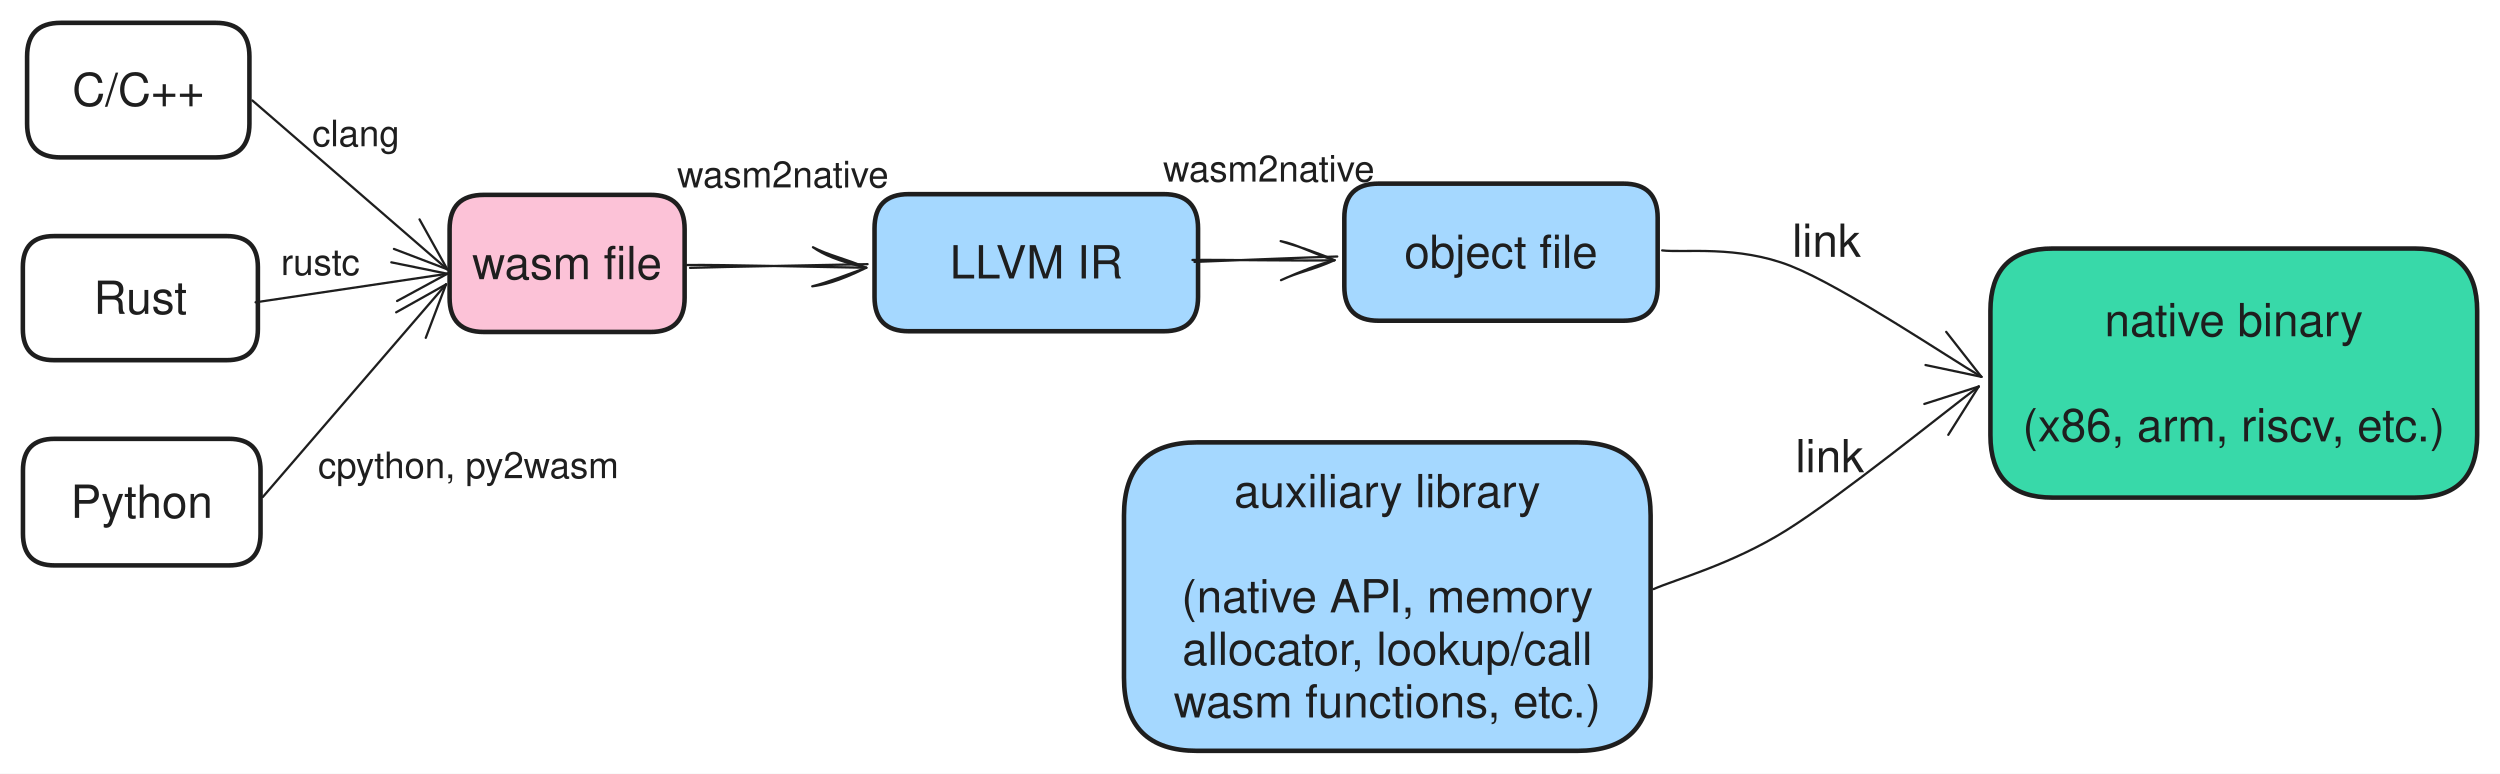
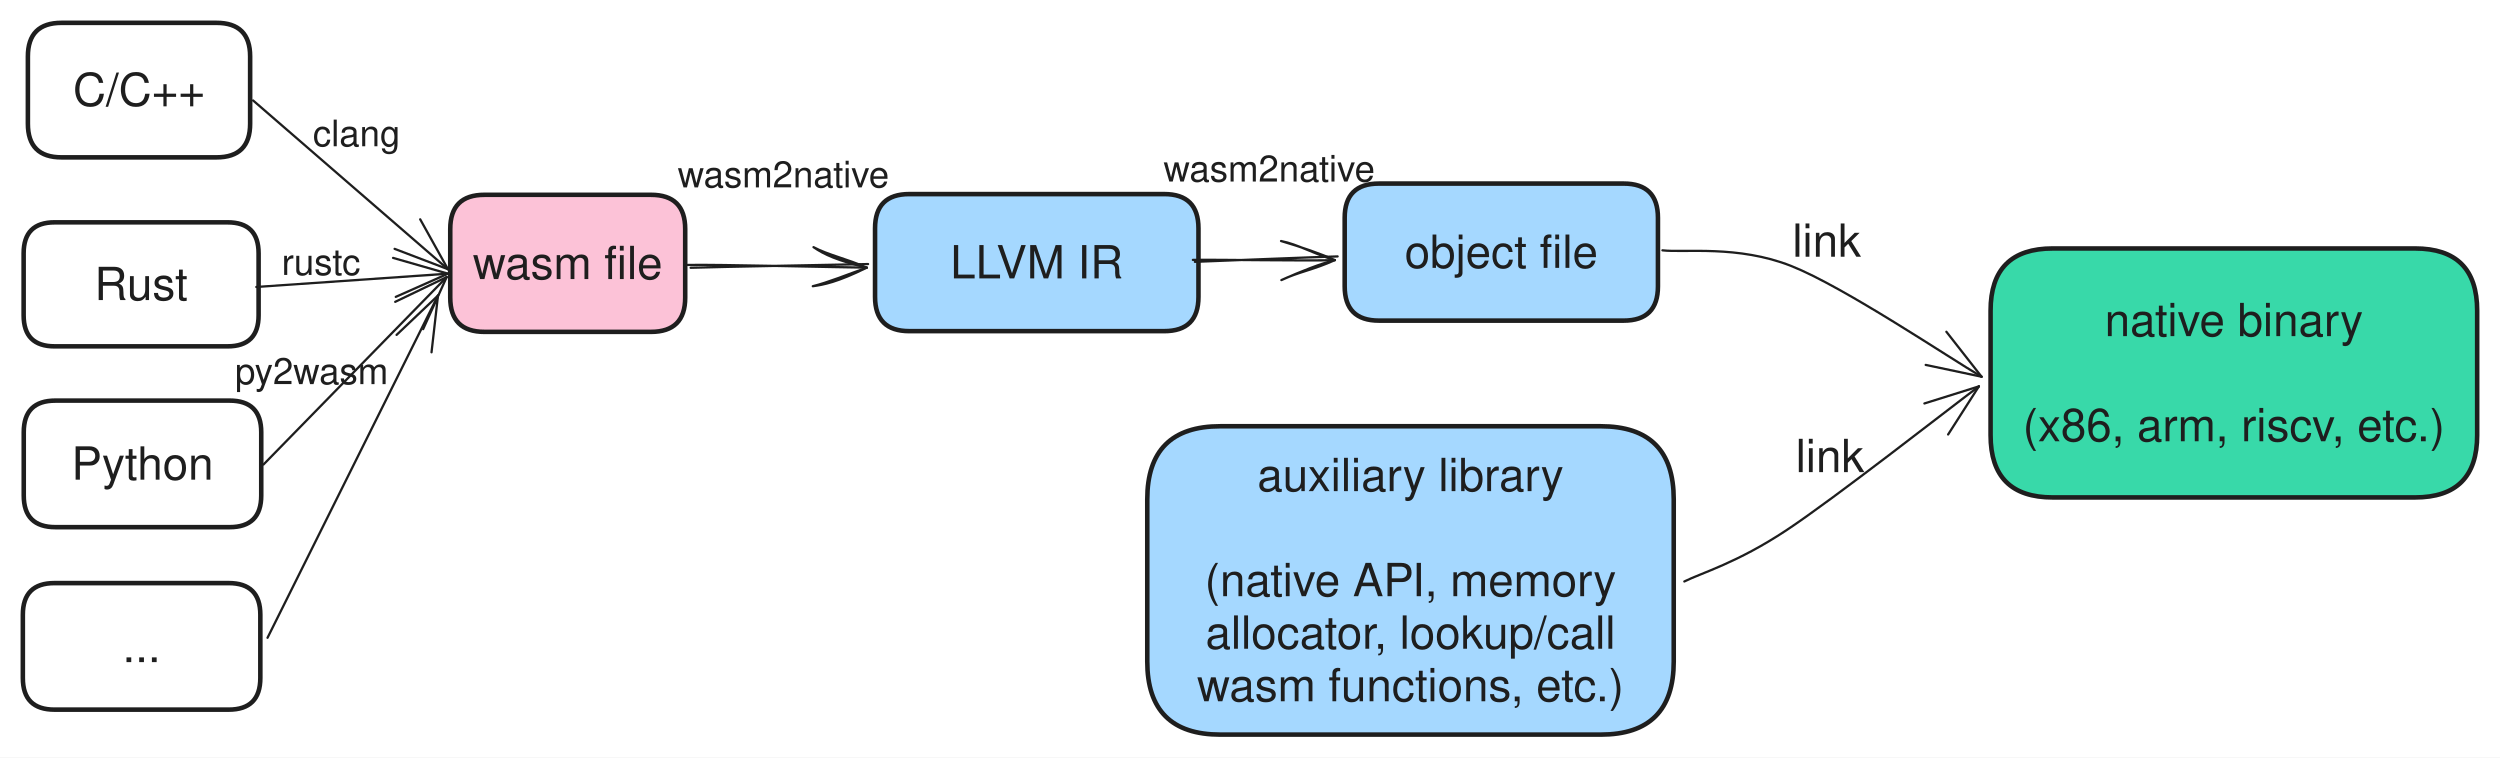
- <svg xmlns="http://www.w3.org/2000/svg" version="1.1" viewBox="0 0 1094.111 338.603" width="1094.111" height="338.603">
+ <svg xmlns="http://www.w3.org/2000/svg" version="1.1" viewBox="0 0 1094.461 331.603" width="1094.461" height="331.603">
  <defs>
    <style class="style-fonts">
      @font-face {
        font-family: "Virgil";
        src: url("https://excalidraw.com/Virgil.woff2");
      }
      @font-face {
        font-family: "Cascadia";
        src: url("https://excalidraw.com/Cascadia.woff2");
      }
      @font-face {
        font-family: "Assistant";
        src: url("https://excalidraw.com/Assistant-Regular.woff2");
      }
    </style>
  </defs>
-   <rect x="0" y="0" width="1094.111" height="338.603" fill="#ffffff" />
-   <g stroke-linecap="round" transform="translate(196.762 85.28578) rotate(0 51.42857 30)">
+   <rect x="0" y="0" width="1094.461" height="331.603" fill="#ffffff" />
+   <g stroke-linecap="round" transform="translate(197.1115 85.28578) rotate(0 51.42857 30)">
    <path d="M15 0 C33.8 0, 52.6 0, 87.86 0 C97.86 0, 102.86 5, 102.86 15 C102.86 25.41, 102.86 35.82, 102.86 45 C102.86 55, 97.86 60, 87.86 60 C69.03 60, 50.19 60, 15 60 C5 60, 0 55, 0 45 C0 36.03, 0 27.06, 0 15 C0 5, 5 0, 15 0" stroke="none" stroke-width="0" fill="#fcc2d7" />
    <path d="M15 0 C38.4 0, 61.8 0, 87.86 0 M15 0 C40.73 0, 66.47 0, 87.86 0 M87.86 0 C97.86 0, 102.86 5, 102.86 15 M87.86 0 C97.86 0, 102.86 5, 102.86 15 M102.86 15 C102.86 22.31, 102.86 29.62, 102.86 45 M102.86 15 C102.86 21.42, 102.86 27.83, 102.86 45 M102.86 45 C102.86 55, 97.86 60, 87.86 60 M102.86 45 C102.86 55, 97.86 60, 87.86 60 M87.86 60 C71.06 60, 54.27 60, 15 60 M87.86 60 C61.95 60, 36.04 60, 15 60 M15 60 C5 60, 0 55, 0 45 M15 60 C5 60, 0 55, 0 45 M0 45 C0 34.26, 0 23.52, 0 15 M0 45 C0 35.42, 0 25.84, 0 15 M0 15 C0 5, 5 0, 15 0 M0 15 C0 5, 5 0, 15 0" stroke="#1e1e1e" stroke-width="2" fill="none" />
  </g>
-   <g transform="translate(206.5158 103.7858) rotate(0 41.6748 11.5)">
+   <g transform="translate(206.8653 103.7858) rotate(0 41.6748 11.5)">
    <text x="41.675" y="18.4" font-family="Helvetica, Segoe UI Emoji" font-size="20px" fill="#1e1e1e" text-anchor="middle" style="white-space: pre;" direction="ltr" dominant-baseline="alphabetic">wasm file</text>
  </g>
-   <g stroke-linecap="round" transform="translate(491.9047 193.6031) rotate(0 115.2381 67.5)">
+   <g stroke-linecap="round" transform="translate(502.2542 186.6031) rotate(0 115.2381 67.5)">
    <path d="M32 0 C77.48 0, 122.97 0, 198.48 0 C219.81 0, 230.48 10.67, 230.48 32 C230.48 56.98, 230.48 81.96, 230.48 103 C230.48 124.33, 219.81 135, 198.48 135 C147.24 135, 96.01 135, 32 135 C10.67 135, 0 124.33, 0 103 C0 77.91, 0 52.83, 0 32 C0 10.67, 10.67 0, 32 0" stroke="none" stroke-width="0" fill="#a5d8ff" />
    <path d="M32 0 C81.15 0, 130.3 0, 198.48 0 M32 0 C65.56 0, 99.13 0, 198.48 0 M198.48 0 C219.81 0, 230.48 10.67, 230.48 32 M198.48 0 C219.81 0, 230.48 10.67, 230.48 32 M230.48 32 C230.48 55.13, 230.48 78.27, 230.48 103 M230.48 32 C230.48 48.39, 230.48 64.79, 230.48 103 M230.48 103 C230.48 124.33, 219.81 135, 198.48 135 M230.48 103 C230.48 124.33, 219.81 135, 198.48 135 M198.48 135 C140.35 135, 82.22 135, 32 135 M198.48 135 C136.86 135, 75.25 135, 32 135 M32 135 C10.67 135, 0 124.33, 0 103 M32 135 C10.67 135, 0 124.33, 0 103 M0 103 C0 85.56, 0 68.11, 0 32 M0 103 C0 80.74, 0 58.48, 0 32 M0 32 C0 10.67, 10.67 0, 32 0 M0 32 C0 10.67, 10.67 0, 32 0" stroke="#1e1e1e" stroke-width="2" fill="none" />
  </g>
-   <g transform="translate(510.4436 203.6031) rotate(0 96.69922 57.5)">
+   <g transform="translate(520.7931 196.6031) rotate(0 96.69922 57.5)">
    <text x="96.699" y="18.4" font-family="Helvetica, Segoe UI Emoji" font-size="20px" fill="#1e1e1e" text-anchor="middle" style="white-space: pre;" direction="ltr" dominant-baseline="alphabetic">auxiliary library</text>
    <text x="96.699" y="41.4" font-family="Helvetica, Segoe UI Emoji" font-size="20px" fill="#1e1e1e" text-anchor="middle" style="white-space: pre;" direction="ltr" dominant-baseline="alphabetic" />
    <text x="96.699" y="64.4" font-family="Helvetica, Segoe UI Emoji" font-size="20px" fill="#1e1e1e" text-anchor="middle" style="white-space: pre;" direction="ltr" dominant-baseline="alphabetic">(native API, memory </text>
    <text x="96.699" y="87.4" font-family="Helvetica, Segoe UI Emoji" font-size="20px" fill="#1e1e1e" text-anchor="middle" style="white-space: pre;" direction="ltr" dominant-baseline="alphabetic"> allocator, lookup/call </text>
    <text x="96.699" y="110.4" font-family="Helvetica, Segoe UI Emoji" font-size="20px" fill="#1e1e1e" text-anchor="middle" style="white-space: pre;" direction="ltr" dominant-baseline="alphabetic"> wasm functions, etc.)</text>
  </g>
-   <g stroke-linecap="round" transform="translate(588.3333 80.36508) rotate(0 68.57147 30)">
+   <g stroke-linecap="round" transform="translate(588.6828 80.36508) rotate(0 68.57147 30)">
    <path d="M15 0 C38.54 0, 62.08 0, 122.14 0 C132.14 0, 137.14 5, 137.14 15 C137.14 25.6, 137.14 36.2, 137.14 45 C137.14 55, 132.14 60, 122.14 60 C88.26 60, 54.37 60, 15 60 C5 60, 0 55, 0 45 C0 34.21, 0 23.42, 0 15 C0 5, 5 0, 15 0" stroke="none" stroke-width="0" fill="#a5d8ff" />
    <path d="M15 0 C52.76 0, 90.52 0, 122.14 0 M15 0 C46.33 0, 77.65 0, 122.14 0 M122.14 0 C132.14 0, 137.14 5, 137.14 15 M122.14 0 C132.14 0, 137.14 5, 137.14 15 M137.14 15 C137.14 21.75, 137.14 28.5, 137.14 45 M137.14 15 C137.14 25.4, 137.14 35.79, 137.14 45 M137.14 45 C137.14 55, 132.14 60, 122.14 60 M137.14 45 C137.14 55, 132.14 60, 122.14 60 M122.14 60 C96.04 60, 69.94 60, 15 60 M122.14 60 C80.61 60, 39.07 60, 15 60 M15 60 C5 60, 0 55, 0 45 M15 60 C5 60, 0 55, 0 45 M0 45 C0 34.24, 0 23.48, 0 15 M0 45 C0 34.55, 0 24.11, 0 15 M0 15 C0 5, 5 0, 15 0 M0 15 C0 5, 5 0, 15 0" stroke="#1e1e1e" stroke-width="2" fill="none" />
  </g>
-   <g transform="translate(614.6587 98.86508) rotate(0 42.24609 11.5)">
+   <g transform="translate(615.0082 98.86508) rotate(0 42.24609 11.5)">
    <text x="42.246" y="18.4" font-family="Helvetica, Segoe UI Emoji" font-size="20px" fill="#1e1e1e" text-anchor="middle" style="white-space: pre;" direction="ltr" dominant-baseline="alphabetic">object file</text>
  </g>
  <g stroke-linecap="round">
-     <g transform="translate(723.6943 257.811) rotate(0 71.14275 -44.32997)">
-       <path d="M0 0 C9.66 -4.27, 34.25 -10.86, 57.96 -25.64 C81.68 -40.42, 128.23 -78.16, 142.29 -88.66 M0 0 C9.66 -4.27, 34.25 -10.86, 57.96 -25.64 C81.68 -40.42, 128.23 -78.16, 142.29 -88.66" stroke="#1e1e1e" stroke-width="1" fill="none" />
-     </g>
-     <g transform="translate(723.6943 257.811) rotate(0 71.14275 -44.32997)">
-       <path d="M128.96 -67.51 C132.21 -72.66, 135.45 -77.81, 142.29 -88.66 M128.96 -67.51 C131.81 -72.03, 134.66 -76.55, 142.29 -88.66" stroke="#1e1e1e" stroke-width="1" fill="none" />
-     </g>
-     <g transform="translate(723.6943 257.811) rotate(0 71.14275 -44.32997)">
-       <path d="M118.48 -81.02 C124.28 -82.88, 130.08 -84.74, 142.29 -88.66 M118.48 -81.02 C123.57 -82.66, 128.66 -84.29, 142.29 -88.66" stroke="#1e1e1e" stroke-width="1" fill="none" />
-     </g>
-   </g>
-   <mask />
-   <g stroke-linecap="round" transform="translate(871.0952 108.7698) rotate(0 106.5079 54.5)">
+     <g transform="translate(737.3771 254.5586) rotate(0 64.47608 -42.70379)">
+       <path d="M0 0 C7.44 -3.73, 23.14 -8.15, 44.63 -22.39 C66.12 -36.62, 114.9 -74.9, 128.95 -85.41 M0 0 C7.44 -3.73, 23.14 -8.15, 44.63 -22.39 C66.12 -36.62, 114.9 -74.9, 128.95 -85.41" stroke="#1e1e1e" stroke-width="1" fill="none" />
+     </g>
+     <g transform="translate(737.3771 254.5586) rotate(0 64.47608 -42.70379)">
+       <path d="M115.48 -64.35 C118.76 -69.48, 122.04 -74.61, 128.95 -85.41 M115.48 -64.35 C118.36 -68.85, 121.24 -73.35, 128.95 -85.41" stroke="#1e1e1e" stroke-width="1" fill="none" />
+     </g>
+     <g transform="translate(737.3771 254.5586) rotate(0 64.47608 -42.70379)">
+       <path d="M105.1 -77.93 C110.91 -79.76, 116.72 -81.58, 128.95 -85.41 M105.1 -77.93 C110.2 -79.53, 115.3 -81.13, 128.95 -85.41" stroke="#1e1e1e" stroke-width="1" fill="none" />
+     </g>
+   </g>
+   <mask />
+   <g stroke-linecap="round" transform="translate(871.4447 108.7698) rotate(0 106.5079 54.5)">
    <path d="M27.25 0 C82.25 0, 137.25 0, 185.77 0 C203.93 0, 213.02 9.08, 213.02 27.25 C213.02 41.34, 213.02 55.42, 213.02 81.75 C213.02 99.92, 203.93 109, 185.77 109 C138.38 109, 91 109, 27.25 109 C9.08 109, 0 99.92, 0 81.75 C0 69.53, 0 57.32, 0 27.25 C0 9.08, 9.08 0, 27.25 0" stroke="none" stroke-width="0" fill="#38d9a9" />
    <path d="M27.25 0 C73.6 0, 119.94 0, 185.77 0 M27.25 0 C84.88 0, 142.52 0, 185.77 0 M185.77 0 C203.93 0, 213.02 9.08, 213.02 27.25 M185.77 0 C203.93 0, 213.02 9.08, 213.02 27.25 M213.02 27.25 C213.02 46.14, 213.02 65.02, 213.02 81.75 M213.02 27.25 C213.02 47.34, 213.02 67.43, 213.02 81.75 M213.02 81.75 C213.02 99.92, 203.93 109, 185.77 109 M213.02 81.75 C213.02 99.92, 203.93 109, 185.77 109 M185.77 109 C124.31 109, 62.86 109, 27.25 109 M185.77 109 C148.67 109, 111.57 109, 27.25 109 M27.25 109 C9.08 109, 0 99.92, 0 81.75 M27.25 109 C9.08 109, 0 99.92, 0 81.75 M0 81.75 C0 62.77, 0 43.8, 0 27.25 M0 81.75 C0 68.88, 0 56, 0 27.25 M0 27.25 C0 9.08, 9.08 0, 27.25 0 M0 27.25 C0 9.08, 9.08 0, 27.25 0" stroke="#1e1e1e" stroke-width="2" fill="none" />
  </g>
-   <g transform="translate(885.0006 128.7698) rotate(0 92.60254 34.5)">
+   <g transform="translate(885.35 128.7698) rotate(0 92.60254 34.5)">
    <text x="92.603" y="18.4" font-family="Helvetica, Segoe UI Emoji" font-size="20px" fill="#1e1e1e" text-anchor="middle" style="white-space: pre;" direction="ltr" dominant-baseline="alphabetic">native binary</text>
    <text x="92.603" y="41.4" font-family="Helvetica, Segoe UI Emoji" font-size="20px" fill="#1e1e1e" text-anchor="middle" style="white-space: pre;" direction="ltr" dominant-baseline="alphabetic" />
    <text x="92.603" y="64.4" font-family="Helvetica, Segoe UI Emoji" font-size="20px" fill="#1e1e1e" text-anchor="middle" style="white-space: pre;" direction="ltr" dominant-baseline="alphabetic">(x86, arm, riscv, etc.)</text>
  </g>
  <g stroke-linecap="round">
-     <g transform="translate(727.4445 109.5909) rotate(0 69.85712 27.66343)">
+     <g transform="translate(727.794 109.5909) rotate(0 69.85712 27.66343)">
      <path d="M0 0 C9.39 1.14, 33.06 -2.38, 56.34 6.84 C79.63 16.06, 125.82 47.25, 139.71 55.33 M0 0 C9.39 1.14, 33.06 -2.38, 56.34 6.84 C79.63 16.06, 125.82 47.25, 139.71 55.33" stroke="#1e1e1e" stroke-width="1" fill="none" />
    </g>
-     <g transform="translate(727.4445 109.5909) rotate(0 69.85712 27.66343)">
+     <g transform="translate(727.794 109.5909) rotate(0 69.85712 27.66343)">
      <path d="M115.25 50.16 C123.22 51.85, 131.19 53.53, 139.71 55.33 M115.25 50.16 C120.9 51.35, 126.55 52.55, 139.71 55.33" stroke="#1e1e1e" stroke-width="1" fill="none" />
    </g>
-     <g transform="translate(727.4445 109.5909) rotate(0 69.85712 27.66343)">
+     <g transform="translate(727.794 109.5909) rotate(0 69.85712 27.66343)">
      <path d="M124.3 35.65 C129.32 42.06, 134.34 48.47, 139.71 55.33 M124.3 35.65 C127.86 40.19, 131.42 44.74, 139.71 55.33" stroke="#1e1e1e" stroke-width="1" fill="none" />
    </g>
  </g>
  <mask />
-   <g stroke-linecap="round" transform="translate(11.85714 10) rotate(0 48.65079 29.44445)">
+   <g stroke-linecap="round" transform="translate(12.2066 10) rotate(0 48.65079 29.44445)">
    <path d="M14.72 0 C39.06 0, 63.4 0, 82.58 0 C92.39 0, 97.3 4.91, 97.3 14.72 C97.3 25.56, 97.3 36.4, 97.3 44.17 C97.3 53.98, 92.39 58.89, 82.58 58.89 C67.67 58.89, 52.76 58.89, 14.72 58.89 C4.91 58.89, 0 53.98, 0 44.17 C0 33.76, 0 23.35, 0 14.72 C0 4.91, 4.91 0, 14.72 0" stroke="none" stroke-width="0" fill="#ffffff" />
    <path d="M14.72 0 C37.42 0, 60.12 0, 82.58 0 M14.72 0 C39.84 0, 64.96 0, 82.58 0 M82.58 0 C92.39 0, 97.3 4.91, 97.3 14.72 M82.58 0 C92.39 0, 97.3 4.91, 97.3 14.72 M97.3 14.72 C97.3 25.1, 97.3 35.48, 97.3 44.17 M97.3 14.72 C97.3 23.33, 97.3 31.94, 97.3 44.17 M97.3 44.17 C97.3 53.98, 92.39 58.89, 82.58 58.89 M97.3 44.17 C97.3 53.98, 92.39 58.89, 82.58 58.89 M82.58 58.89 C67.32 58.89, 52.05 58.89, 14.72 58.89 M82.58 58.89 C59.07 58.89, 35.55 58.89, 14.72 58.89 M14.72 58.89 C4.91 58.89, 0 53.98, 0 44.17 M14.72 58.89 C4.91 58.89, 0 53.98, 0 44.17 M0 44.17 C0 36.99, 0 29.82, 0 14.72 M0 44.17 C0 32.75, 0 21.34, 0 14.72 M0 14.72 C0 4.91, 4.91 0, 14.72 0 M0 14.72 C0 4.91, 4.91 0, 14.72 0" stroke="#1e1e1e" stroke-width="2" fill="none" />
  </g>
-   <g transform="translate(31.60656 27.94445) rotate(0 28.90137 11.5)">
+   <g transform="translate(31.95602 27.94445) rotate(0 28.90137 11.5)">
    <text x="28.901" y="18.4" font-family="Helvetica, Segoe UI Emoji" font-size="20px" fill="#1e1e1e" text-anchor="middle" style="white-space: pre;" direction="ltr" dominant-baseline="alphabetic">C/C++</text>
  </g>
-   <g stroke-linecap="round" transform="translate(10 103.3333) rotate(0 51.42857 27.14288)">
+   <g stroke-linecap="round" transform="translate(10.34946 97.3333) rotate(0 51.42857 27.14288)">
    <path d="M13.57 0 C38.09 0, 62.61 0, 89.29 0 C98.33 0, 102.86 4.52, 102.86 13.57 C102.86 22.17, 102.86 30.77, 102.86 40.71 C102.86 49.76, 98.33 54.29, 89.29 54.29 C64.47 54.29, 39.66 54.29, 13.57 54.29 C4.52 54.29, 0 49.76, 0 40.71 C0 35.23, 0 29.74, 0 13.57 C0 4.52, 4.52 0, 13.57 0" stroke="none" stroke-width="0" fill="#ffffff" />
    <path d="M13.57 0 C32.19 0, 50.81 0, 89.29 0 M13.57 0 C38.37 0, 63.16 0, 89.29 0 M89.29 0 C98.33 0, 102.86 4.52, 102.86 13.57 M89.29 0 C98.33 0, 102.86 4.52, 102.86 13.57 M102.86 13.57 C102.86 21.46, 102.86 29.34, 102.86 40.71 M102.86 13.57 C102.86 23.18, 102.86 32.78, 102.86 40.71 M102.86 40.71 C102.86 49.76, 98.33 54.29, 89.29 54.29 M102.86 40.71 C102.86 49.76, 98.33 54.29, 89.29 54.29 M89.29 54.29 C70.24 54.29, 51.2 54.29, 13.57 54.29 M89.29 54.29 C59.26 54.29, 29.23 54.29, 13.57 54.29 M13.57 54.29 C4.52 54.29, 0 49.76, 0 40.71 M13.57 54.29 C4.52 54.29, 0 49.76, 0 40.71 M0 40.71 C0 31.65, 0 22.58, 0 13.57 M0 40.71 C0 35.15, 0 29.59, 0 13.57 M0 13.57 C0 4.52, 4.52 0, 13.57 0 M0 13.57 C0 4.52, 4.52 0, 13.57 0" stroke="#1e1e1e" stroke-width="2" fill="none" />
  </g>
-   <g transform="translate(40.86705 118.9762) rotate(0 20.56152 11.5)">
+   <g transform="translate(41.21651 112.9762) rotate(0 20.56152 11.5)">
    <text x="20.562" y="18.4" font-family="Helvetica, Segoe UI Emoji" font-size="20px" fill="#1e1e1e" text-anchor="middle" style="white-space: pre;" direction="ltr" dominant-baseline="alphabetic">Rust</text>
  </g>
-   <g stroke-linecap="round" transform="translate(10.04768 192.0476) rotate(0 51.98412 27.69845)">
+   <g stroke-linecap="round" transform="translate(10.39714 175.3809) rotate(0 51.98412 27.69845)">
    <path d="M13.85 0 C36.02 0, 58.2 0, 90.12 0 C99.35 0, 103.97 4.62, 103.97 13.85 C103.97 21.84, 103.97 29.84, 103.97 41.55 C103.97 50.78, 99.35 55.4, 90.12 55.4 C71.74 55.4, 53.36 55.4, 13.85 55.4 C4.62 55.4, 0 50.78, 0 41.55 C0 34.55, 0 27.56, 0 13.85 C0 4.62, 4.62 0, 13.85 0" stroke="none" stroke-width="0" fill="#ffffff" />
    <path d="M13.85 0 C35.98 0, 58.12 0, 90.12 0 M13.85 0 C31.66 0, 49.47 0, 90.12 0 M90.12 0 C99.35 0, 103.97 4.62, 103.97 13.85 M90.12 0 C99.35 0, 103.97 4.62, 103.97 13.85 M103.97 13.85 C103.97 23.77, 103.97 33.7, 103.97 41.55 M103.97 13.85 C103.97 22.84, 103.97 31.83, 103.97 41.55 M103.97 41.55 C103.97 50.78, 99.35 55.4, 90.12 55.4 M103.97 41.55 C103.97 50.78, 99.35 55.4, 90.12 55.4 M90.12 55.4 C62.84 55.4, 35.55 55.4, 13.85 55.4 M90.12 55.4 C60.64 55.4, 31.15 55.4, 13.85 55.4 M13.85 55.4 C4.62 55.4, 0 50.78, 0 41.55 M13.85 55.4 C4.62 55.4, 0 50.78, 0 41.55 M0 41.55 C0 31.22, 0 20.89, 0 13.85 M0 41.55 C0 34.7, 0 27.85, 0 13.85 M0 13.85 C0 4.62, 4.62 0, 13.85 0 M0 13.85 C0 4.62, 4.62 0, 13.85 0" stroke="#1e1e1e" stroke-width="2" fill="none" />
  </g>
-   <g transform="translate(30.89898 208.246) rotate(0 31.13281 11.5)">
+   <g transform="translate(31.24844 191.5794) rotate(0 31.13281 11.5)">
    <text x="31.133" y="18.4" font-family="Helvetica, Segoe UI Emoji" font-size="20px" fill="#1e1e1e" text-anchor="middle" style="white-space: pre;" direction="ltr" dominant-baseline="alphabetic">Python</text>
  </g>
  <g stroke-linecap="round">
-     <g transform="translate(110.4558 43.98505) rotate(0 42.65313 36.9386)">
+     <g transform="translate(110.8052 43.98505) rotate(0 42.65313 36.9386)">
      <path d="M0 0 C14.22 12.31, 71.09 61.56, 85.31 73.88 M0 0 C14.22 12.31, 71.09 61.56, 85.31 73.88" stroke="#1e1e1e" stroke-width="1" fill="none" />
    </g>
-     <g transform="translate(110.4558 43.98505) rotate(0 42.65313 36.9386)">
+     <g transform="translate(110.8052 43.98505) rotate(0 42.65313 36.9386)">
      <path d="M61.95 64.96 C67.85 67.21, 73.75 69.47, 85.31 73.88 M61.95 64.96 C67.78 67.19, 73.61 69.41, 85.31 73.88" stroke="#1e1e1e" stroke-width="1" fill="none" />
    </g>
-     <g transform="translate(110.4558 43.98505) rotate(0 42.65313 36.9386)">
+     <g transform="translate(110.8052 43.98505) rotate(0 42.65313 36.9386)">
      <path d="M73.15 52.03 C76.22 57.55, 79.29 63.07, 85.31 73.88 M73.15 52.03 C76.18 57.49, 79.22 62.94, 85.31 73.88" stroke="#1e1e1e" stroke-width="1" fill="none" />
    </g>
  </g>
  <mask />
  <g stroke-linecap="round">
-     <g transform="translate(111.8651 132.3006) rotate(0 41.94848 -6.244318)">
-       <path d="M0 0 C13.98 -2.08, 69.91 -10.41, 83.9 -12.49 M0 0 C13.98 -2.08, 69.91 -10.41, 83.9 -12.49" stroke="#1e1e1e" stroke-width="1" fill="none" />
-     </g>
-     <g transform="translate(111.8651 132.3006) rotate(0 41.94848 -6.244318)">
-       <path d="M61.92 -0.57 C69.96 -4.93, 77.99 -9.29, 83.9 -12.49 M61.92 -0.57 C67.15 -3.41, 72.39 -6.25, 83.9 -12.49" stroke="#1e1e1e" stroke-width="1" fill="none" />
-     </g>
-     <g transform="translate(111.8651 132.3006) rotate(0 41.94848 -6.244318)">
-       <path d="M59.4 -17.49 C68.36 -15.66, 77.32 -13.83, 83.9 -12.49 M59.4 -17.49 C65.24 -16.3, 71.07 -15.11, 83.9 -12.49" stroke="#1e1e1e" stroke-width="1" fill="none" />
-     </g>
-   </g>
-   <mask />
-   <g stroke-linecap="round">
-     <g transform="translate(115.0159 217.5059) rotate(0 40.09058 -46.51927)">
-       <path d="M0 0 C13.36 -15.51, 66.82 -77.53, 80.18 -93.04 M0 0 C13.36 -15.51, 66.82 -77.53, 80.18 -93.04" stroke="#1e1e1e" stroke-width="1" fill="none" />
-     </g>
-     <g transform="translate(115.0159 217.5059) rotate(0 40.09058 -46.51927)">
-       <path d="M71.32 -69.66 C73.51 -75.44, 75.7 -81.23, 80.18 -93.04 M71.32 -69.66 C73.65 -75.81, 75.98 -81.95, 80.18 -93.04" stroke="#1e1e1e" stroke-width="1" fill="none" />
-     </g>
-     <g transform="translate(115.0159 217.5059) rotate(0 40.09058 -46.51927)">
-       <path d="M58.37 -80.82 C63.76 -83.85, 69.16 -86.87, 80.18 -93.04 M58.37 -80.82 C64.1 -84.03, 69.83 -87.24, 80.18 -93.04" stroke="#1e1e1e" stroke-width="1" fill="none" />
-     </g>
-   </g>
-   <mask />
-   <g transform="translate(784.3373 94.00792) rotate(0 15.00488 11.5)">
+     <g transform="translate(112.2145 125.6339) rotate(0 41.94848 -2.910985)">
+       <path d="M0 0 C13.98 -0.97, 69.91 -4.85, 83.9 -5.82 M0 0 C13.98 -0.97, 69.91 -4.85, 83.9 -5.82" stroke="#1e1e1e" stroke-width="1" fill="none" />
+     </g>
+     <g transform="translate(112.2145 125.6339) rotate(0 41.94848 -2.910985)">
+       <path d="M61.05 4.33 C69.41 0.62, 77.76 -3.09, 83.9 -5.82 M61.05 4.33 C66.49 1.92, 71.93 -0.5, 83.9 -5.82" stroke="#1e1e1e" stroke-width="1" fill="none" />
+     </g>
+     <g transform="translate(112.2145 125.6339) rotate(0 41.94848 -2.910985)">
+       <path d="M59.87 -12.73 C68.66 -10.2, 77.44 -7.68, 83.9 -5.82 M59.87 -12.73 C65.59 -11.08, 71.32 -9.44, 83.9 -5.82" stroke="#1e1e1e" stroke-width="1" fill="none" />
+     </g>
+   </g>
+   <mask />
+   <g stroke-linecap="round">
+     <g transform="translate(115.3654 203.3508) rotate(0 40.09058 -41.01907)">
+       <path d="M0 0 C13.36 -13.67, 66.82 -68.37, 80.18 -82.04 M0 0 C13.36 -13.67, 66.82 -68.37, 80.18 -82.04" stroke="#1e1e1e" stroke-width="1" fill="none" />
+     </g>
+     <g transform="translate(115.3654 203.3508) rotate(0 40.09058 -41.01907)">
+       <path d="M69.88 -59.26 C72.42 -64.89, 74.97 -70.53, 80.18 -82.04 M69.88 -59.26 C72.58 -65.25, 75.29 -71.23, 80.18 -82.04" stroke="#1e1e1e" stroke-width="1" fill="none" />
+     </g>
+     <g transform="translate(115.3654 203.3508) rotate(0 40.09058 -41.01907)">
+       <path d="M57.65 -71.21 C63.22 -73.89, 68.79 -76.57, 80.18 -82.04 M57.65 -71.21 C63.57 -74.06, 69.49 -76.9, 80.18 -82.04" stroke="#1e1e1e" stroke-width="1" fill="none" />
+     </g>
+   </g>
+   <mask />
+   <g transform="translate(784.6867 94.00792) rotate(0 15.00488 11.5)">
    <text x="0" y="18.4" font-family="Helvetica, Segoe UI Emoji" font-size="20px" fill="#1e1e1e" text-anchor="start" style="white-space: pre;" direction="ltr" dominant-baseline="alphabetic">link</text>
  </g>
-   <g transform="translate(785.7828 188.2937) rotate(0 15.00488 11.5)">
+   <g transform="translate(786.1323 188.2937) rotate(0 15.00488 11.5)">
    <text x="0" y="18.4" font-family="Helvetica, Segoe UI Emoji" font-size="20px" fill="#1e1e1e" text-anchor="start" style="white-space: pre;" direction="ltr" dominant-baseline="alphabetic">link</text>
  </g>
-   <g stroke-linecap="round" transform="translate(382.73 84.96812) rotate(0 70.79366 30)">
+   <g stroke-linecap="round" transform="translate(383.0795 84.96812) rotate(0 70.79366 30)">
    <path d="M15 0 C51.57 0, 88.14 0, 126.59 0 C136.59 0, 141.59 5, 141.59 15 C141.59 21.07, 141.59 27.13, 141.59 45 C141.59 55, 136.59 60, 126.59 60 C102.65 60, 78.71 60, 15 60 C5 60, 0 55, 0 45 C0 35.78, 0 26.56, 0 15 C0 5, 5 0, 15 0" stroke="none" stroke-width="0" fill="#a5d8ff" />
    <path d="M15 0 C47.42 0, 79.84 0, 126.59 0 M15 0 C54.49 0, 93.98 0, 126.59 0 M126.59 0 C136.59 0, 141.59 5, 141.59 15 M126.59 0 C136.59 0, 141.59 5, 141.59 15 M141.59 15 C141.59 22.55, 141.59 30.09, 141.59 45 M141.59 15 C141.59 26.9, 141.59 38.8, 141.59 45 M141.59 45 C141.59 55, 136.59 60, 126.59 60 M141.59 45 C141.59 55, 136.59 60, 126.59 60 M126.59 60 C89.31 60, 52.04 60, 15 60 M126.59 60 C103.72 60, 80.85 60, 15 60 M15 60 C5 60, 0 55, 0 45 M15 60 C5 60, 0 55, 0 45 M0 45 C0 35.29, 0 25.57, 0 15 M0 45 C0 34.99, 0 24.99, 0 15 M0 15 C0 5, 5 0, 15 0 M0 15 C0 5, 5 0, 15 0" stroke="#1e1e1e" stroke-width="2" fill="none" />
  </g>
-   <g transform="translate(415.3645 103.4681) rotate(0 38.15918 11.5)">
+   <g transform="translate(415.7139 103.4681) rotate(0 38.15918 11.5)">
    <text x="38.159" y="18.4" font-family="Helvetica, Segoe UI Emoji" font-size="20px" fill="#1e1e1e" text-anchor="middle" style="white-space: pre;" direction="ltr" dominant-baseline="alphabetic">LLVM IR</text>
  </g>
  <g stroke-linecap="round">
-     <g transform="translate(521.6731 114.2676) rotate(0 32.01209 -1.074663)">
+     <g transform="translate(522.0226 114.2676) rotate(0 32.01209 -1.074663)">
      <path d="M1.09 0.36 C11.7 -0.03, 52.98 -1.74, 63.56 -2.01 M0.21 -0.49 C10.62 -0.7, 51.72 0.04, 62.37 -0.4" stroke="#1e1e1e" stroke-width="1" fill="none" />
    </g>
-     <g transform="translate(521.6731 114.2676) rotate(0 32.01209 -1.074663)">
+     <g transform="translate(522.0226 114.2676) rotate(0 32.01209 -1.074663)">
      <path d="M38.95 8.35 C46.41 4.79, 52.92 3.91, 62.37 -0.4 M38.95 8.35 C47.46 4.55, 56.1 1.13, 62.37 -0.4" stroke="#1e1e1e" stroke-width="1" fill="none" />
    </g>
-     <g transform="translate(521.6731 114.2676) rotate(0 32.01209 -1.074663)">
+     <g transform="translate(522.0226 114.2676) rotate(0 32.01209 -1.074663)">
      <path d="M38.8 -8.75 C46.36 -7.29, 52.91 -3.14, 62.37 -0.4 M38.8 -8.75 C47.51 -6.16, 56.21 -3.19, 62.37 -0.4" stroke="#1e1e1e" stroke-width="1" fill="none" />
    </g>
  </g>
  <mask />
  <g stroke-linecap="round">
-     <g transform="translate(301.7303 117.6106) rotate(0 38.59875 -1.043166)">
+     <g transform="translate(302.0798 117.6106) rotate(0 38.59875 -1.043166)">
      <path d="M0.27 -0.38 C13.41 -0.81, 64.93 -1.72, 77.95 -2.01 M-1.05 -1.62 C12.08 -1.9, 64.17 -0.57, 77.39 -0.44" stroke="#1e1e1e" stroke-width="1" fill="none" />
    </g>
-     <g transform="translate(301.7303 117.6106) rotate(0 38.59875 -1.043166)">
+     <g transform="translate(302.0798 117.6106) rotate(0 38.59875 -1.043166)">
      <path d="M53.75 7.69 C58.34 7.07, 64.36 5.99, 77.39 -0.44 M53.75 7.69 C60.36 6.06, 68.64 2.67, 77.39 -0.44" stroke="#1e1e1e" stroke-width="1" fill="none" />
    </g>
-     <g transform="translate(301.7303 117.6106) rotate(0 38.59875 -1.043166)">
+     <g transform="translate(302.0798 117.6106) rotate(0 38.59875 -1.043166)">
      <path d="M54.06 -9.41 C58.66 -6.22, 64.61 -3.49, 77.39 -0.44 M54.06 -9.41 C60.56 -5.96, 68.75 -4.3, 77.39 -0.44" stroke="#1e1e1e" stroke-width="1" fill="none" />
    </g>
  </g>
  <mask />
-   <g transform="translate(295.9397 67.3125) rotate(0 46.6875 9.2)">
+   <g transform="translate(296.2891 67.3125) rotate(0 46.6875 9.2)">
    <text x="46.688" y="14.72" font-family="Helvetica, Segoe UI Emoji" font-size="16px" fill="#1e1e1e" text-anchor="middle" style="white-space: pre;" direction="ltr" dominant-baseline="alphabetic">wasm2native</text>
  </g>
-   <g transform="translate(508.6139 64.76812) rotate(0 46.6875 9.2)">
+   <g transform="translate(508.9633 64.76812) rotate(0 46.6875 9.2)">
    <text x="46.688" y="14.72" font-family="Helvetica, Segoe UI Emoji" font-size="16px" fill="#1e1e1e" text-anchor="middle" style="white-space: pre;" direction="ltr" dominant-baseline="alphabetic">wasm2native</text>
  </g>
-   <g transform="translate(136.6208 49.30151) rotate(0 19.125 9.2)">
+   <g transform="translate(136.9703 49.30151) rotate(0 19.125 9.2)">
    <text x="19.125" y="14.72" font-family="Helvetica, Segoe UI Emoji" font-size="16px" fill="#1e1e1e" text-anchor="middle" style="white-space: pre;" direction="ltr" dominant-baseline="alphabetic">clang</text>
  </g>
-   <g transform="translate(122.8543 105.657) rotate(0 17.33594 9.2)">
+   <g transform="translate(123.2038 105.657) rotate(0 17.33594 9.2)">
    <text x="17.336" y="14.72" font-family="Helvetica, Segoe UI Emoji" font-size="16px" fill="#1e1e1e" text-anchor="middle" style="white-space: pre;" direction="ltr" dominant-baseline="alphabetic">rustc</text>
  </g>
-   <g transform="translate(138.7141 194.546) rotate(0 66.25391 9.2)">
-     <text x="66.254" y="14.72" font-family="Helvetica, Segoe UI Emoji" font-size="16px" fill="#1e1e1e" text-anchor="middle" style="white-space: pre;" direction="ltr" dominant-baseline="alphabetic">cpython, py2wasm</text>
-   </g>
+   <g transform="translate(102.6396 153.4349) rotate(0 33.78906 9.2)">
+     <text x="33.789" y="14.72" font-family="Helvetica, Segoe UI Emoji" font-size="16px" fill="#1e1e1e" text-anchor="middle" style="white-space: pre;" direction="ltr" dominant-baseline="alphabetic">py2wasm</text>
+   </g>
+   <g stroke-linecap="round" transform="translate(10 255.2697) rotate(0 51.98412 27.69845)">
+     <path d="M13.85 0 C41.66 0, 69.47 0, 90.12 0 C99.35 0, 103.97 4.62, 103.97 13.85 C103.97 24.36, 103.97 34.88, 103.97 41.55 C103.97 50.78, 99.35 55.4, 90.12 55.4 C61.55 55.4, 32.97 55.4, 13.85 55.4 C4.62 55.4, 0 50.78, 0 41.55 C0 35.62, 0 29.69, 0 13.85 C0 4.62, 4.62 0, 13.85 0" stroke="none" stroke-width="0" fill="#ffffff" />
+     <path d="M13.85 0 C44.2 0, 74.54 0, 90.12 0 M13.85 0 C35.78 0, 57.7 0, 90.12 0 M90.12 0 C99.35 0, 103.97 4.62, 103.97 13.85 M90.12 0 C99.35 0, 103.97 4.62, 103.97 13.85 M103.97 13.85 C103.97 24.48, 103.97 35.1, 103.97 41.55 M103.97 13.85 C103.97 19.75, 103.97 25.65, 103.97 41.55 M103.97 41.55 C103.97 50.78, 99.35 55.4, 90.12 55.4 M103.97 41.55 C103.97 50.78, 99.35 55.4, 90.12 55.4 M90.12 55.4 C63.54 55.4, 36.95 55.4, 13.85 55.4 M90.12 55.4 C61.08 55.4, 32.04 55.4, 13.85 55.4 M13.85 55.4 C4.62 55.4, 0 50.78, 0 41.55 M13.85 55.4 C4.62 55.4, 0 50.78, 0 41.55 M0 41.55 C0 30.87, 0 20.2, 0 13.85 M0 41.55 C0 33.99, 0 26.44, 0 13.85 M0 13.85 C0 4.62, 4.62 0, 13.85 0 M0 13.85 C0 4.62, 4.62 0, 13.85 0" stroke="#1e1e1e" stroke-width="2" fill="none" />
+   </g>
+   <g transform="translate(53.64916 271.4682) rotate(0 8.334961 11.5)">
+     <text x="8.335" y="18.4" font-family="Helvetica, Segoe UI Emoji" font-size="20px" fill="#1e1e1e" text-anchor="middle" style="white-space: pre;" direction="ltr" dominant-baseline="alphabetic">...</text>
+   </g>
+   <g stroke-linecap="round">
+     <g transform="translate(117.1157 279.2095) rotate(0 37.31279 -74.90798)">
+       <path d="M0 0 C12.44 -24.97, 62.19 -124.85, 74.63 -149.82 M0 0 C12.44 -24.97, 62.19 -124.85, 74.63 -149.82" stroke="#1e1e1e" stroke-width="1" fill="none" />
+     </g>
+     <g transform="translate(117.1157 279.2095) rotate(0 37.31279 -74.90798)">
+       <path d="M71.8 -124.98 C72.38 -130.05, 72.96 -135.13, 74.63 -149.82 M71.8 -124.98 C72.58 -131.78, 73.35 -138.59, 74.63 -149.82" stroke="#1e1e1e" stroke-width="1" fill="none" />
+     </g>
+     <g transform="translate(117.1157 279.2095) rotate(0 37.31279 -74.90798)">
+       <path d="M56.5 -132.6 C60.2 -136.12, 63.91 -139.64, 74.63 -149.82 M56.5 -132.6 C61.47 -137.32, 66.43 -142.04, 74.63 -149.82" stroke="#1e1e1e" stroke-width="1" fill="none" />
+     </g>
+   </g>
+   <mask />
</svg>
